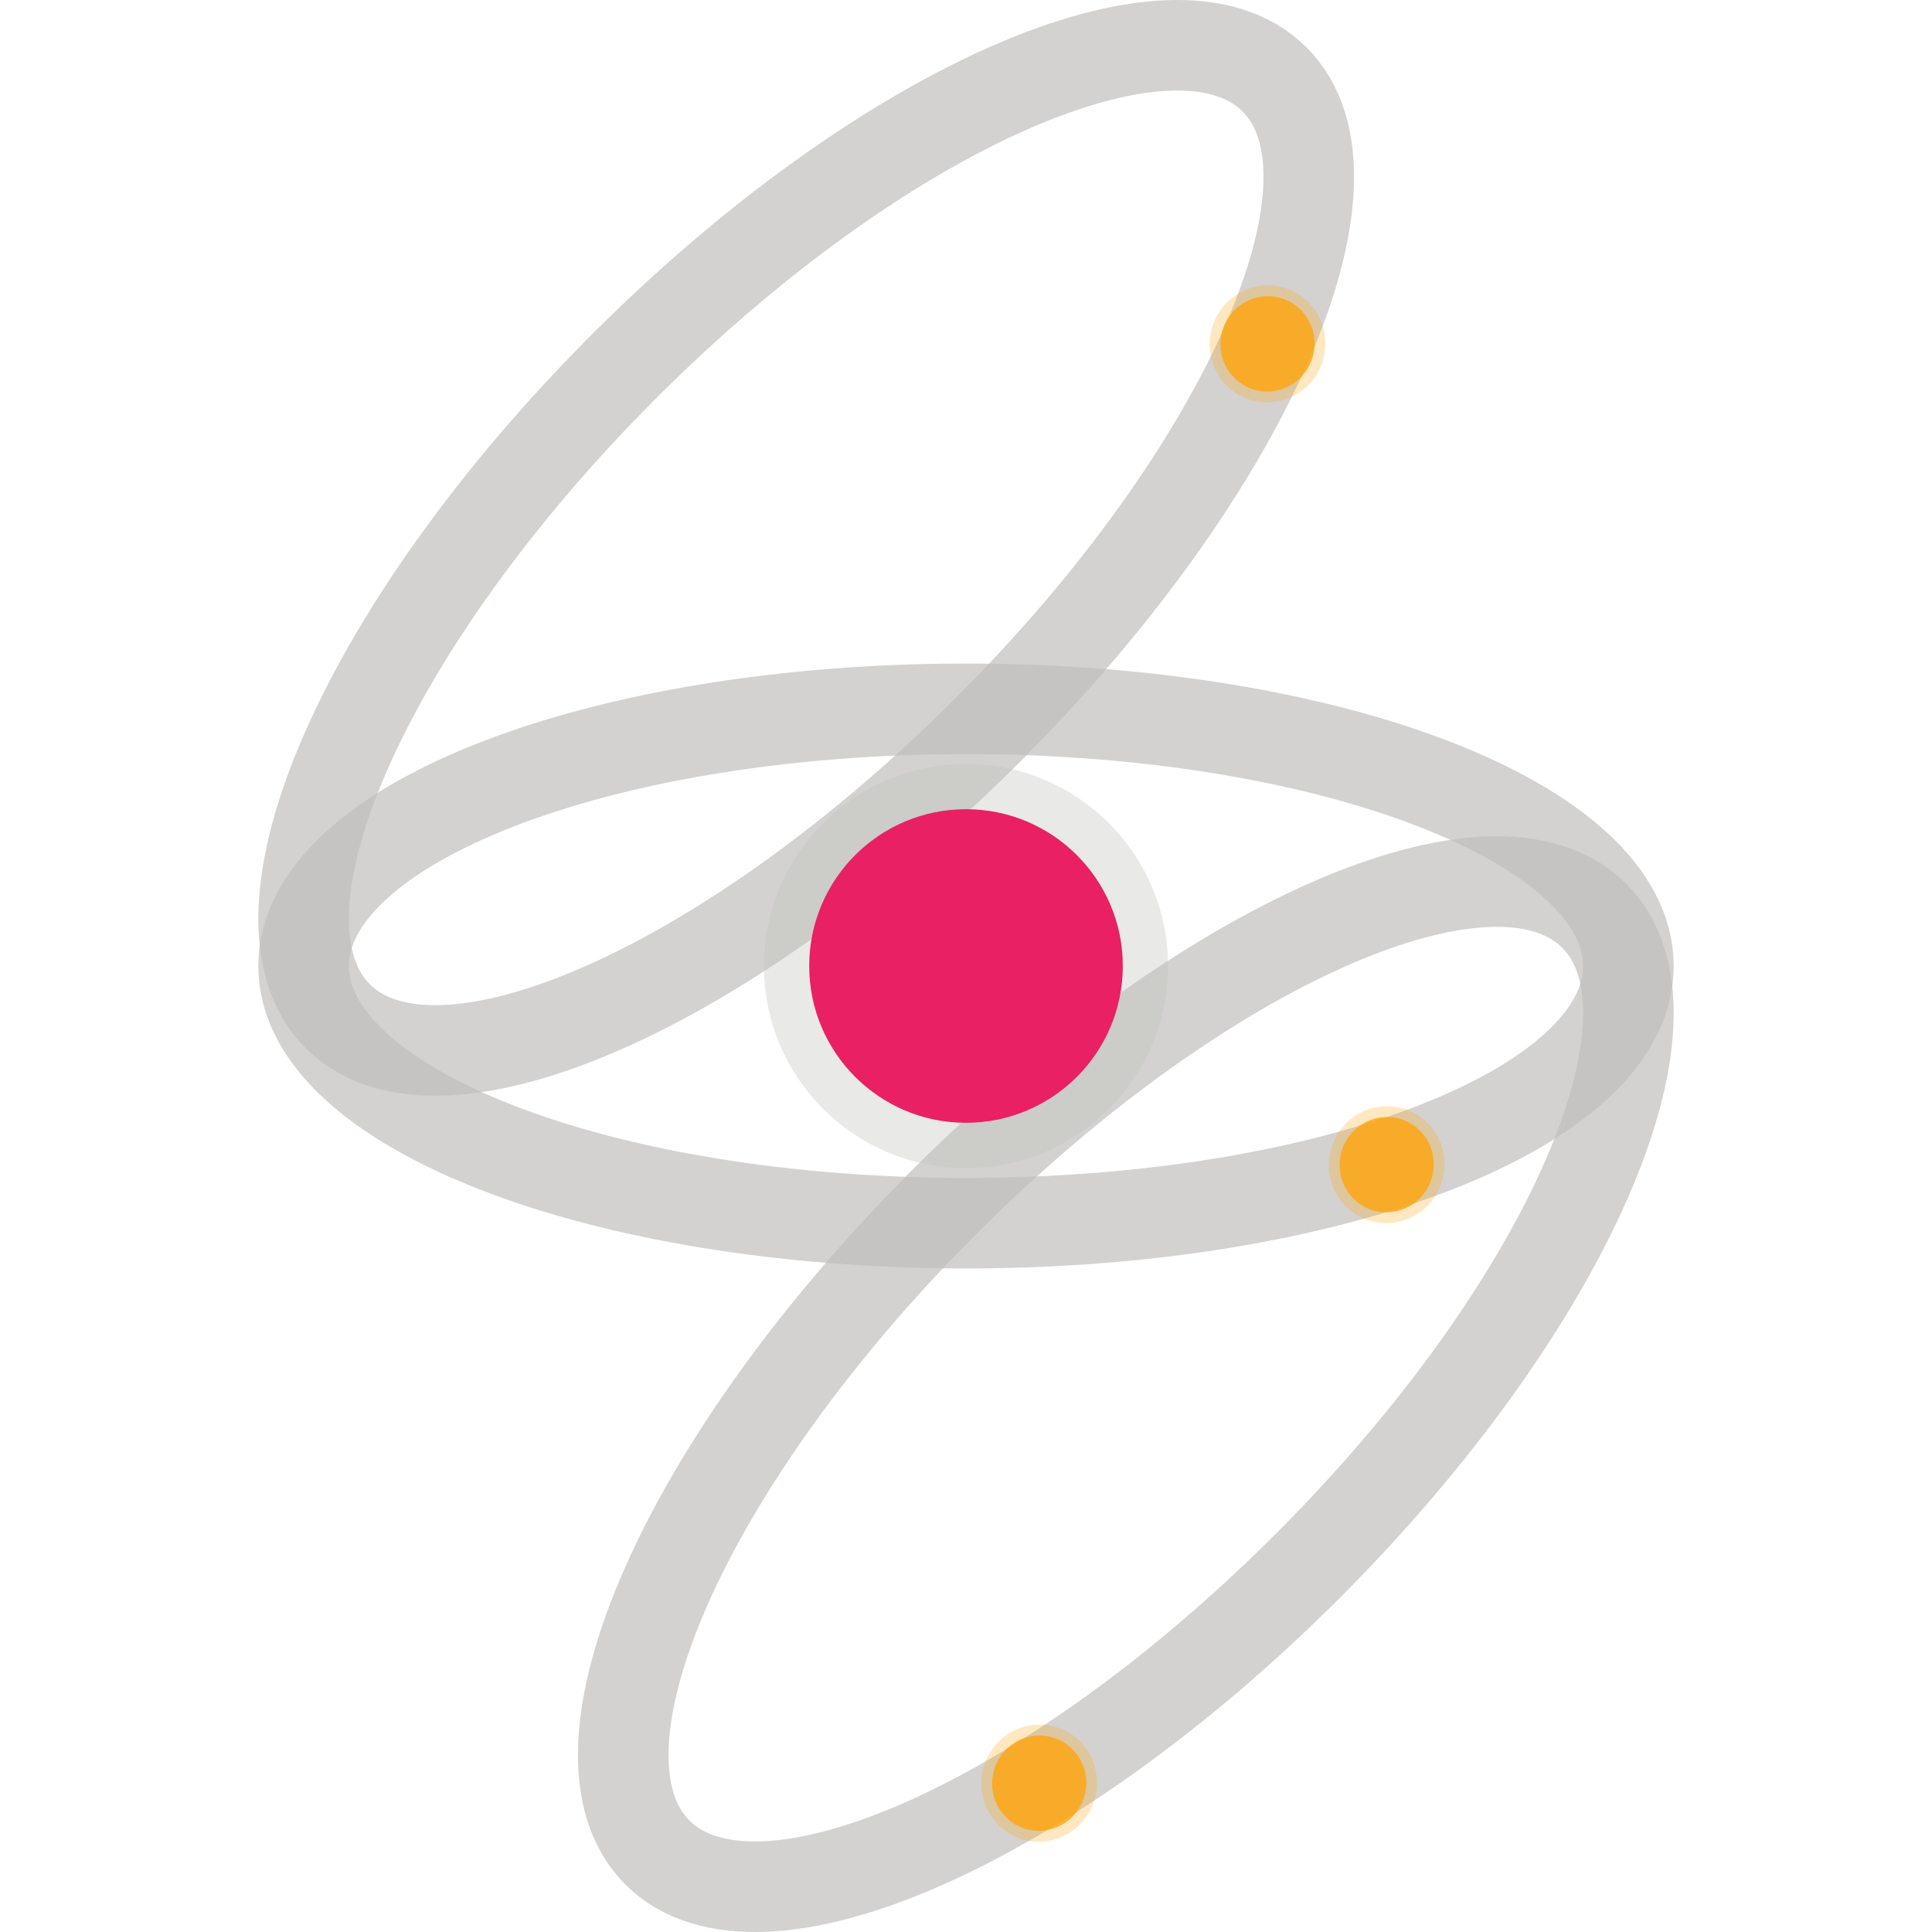
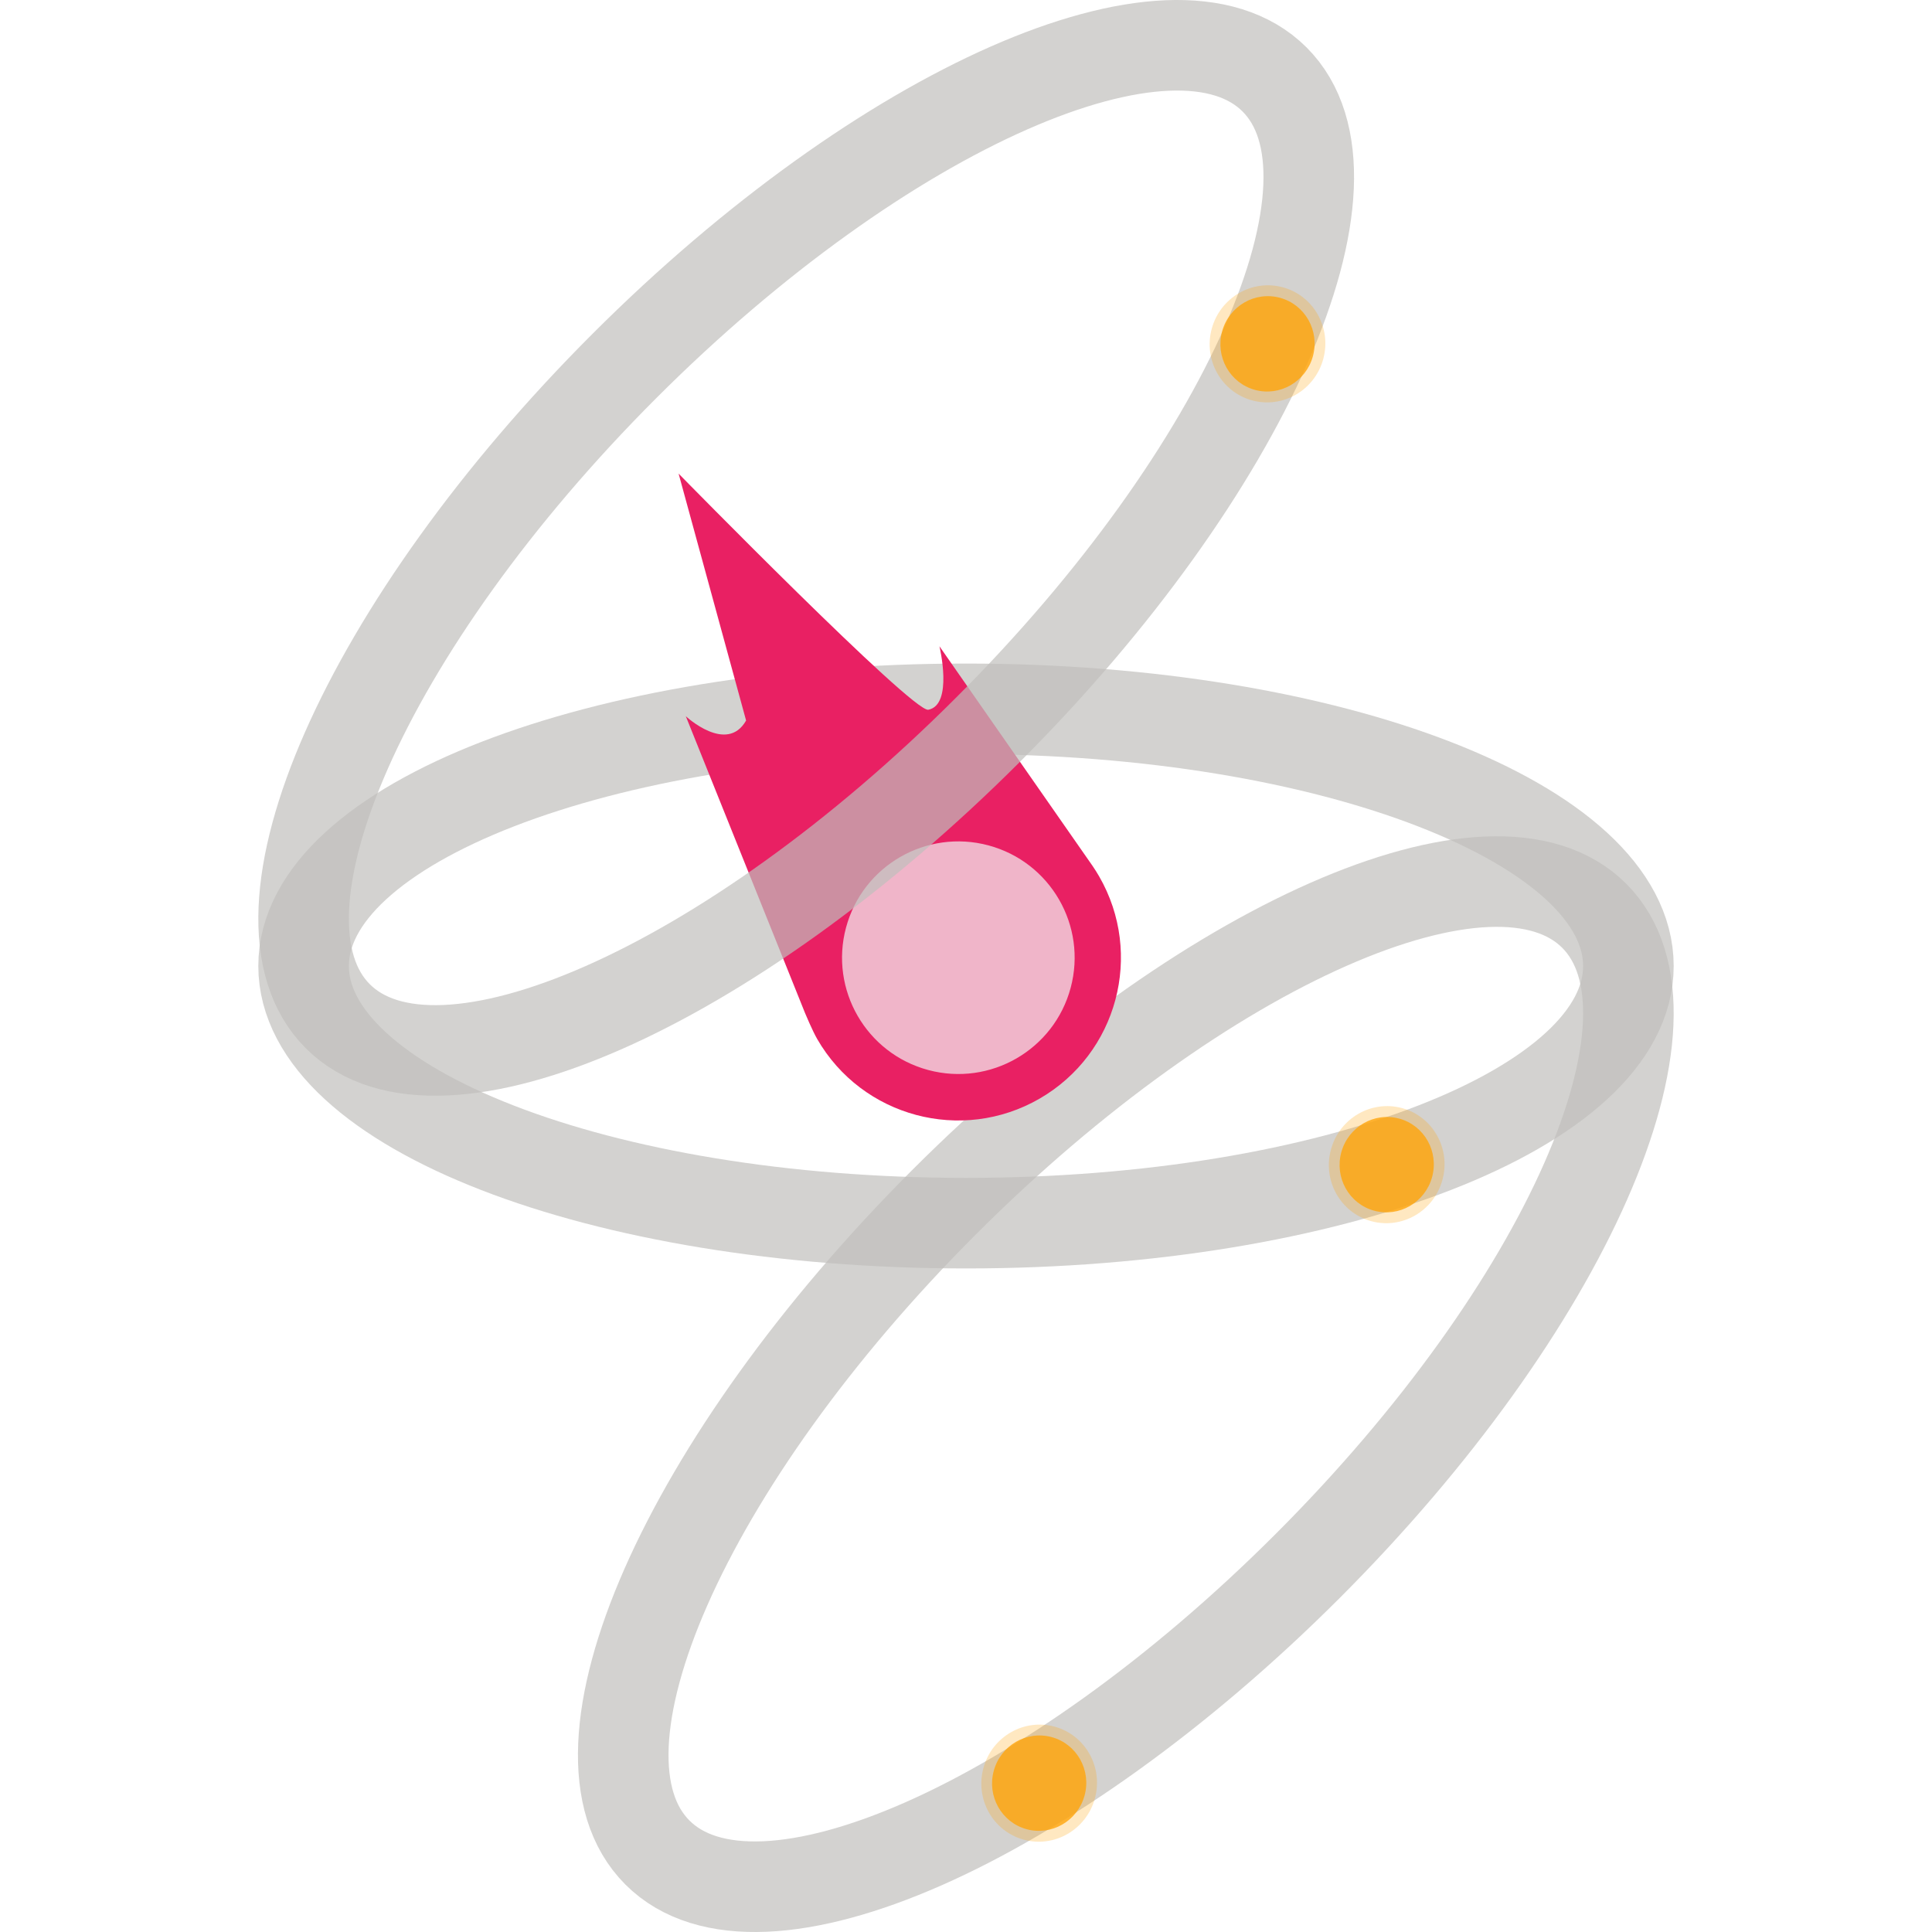
<svg xmlns="http://www.w3.org/2000/svg" width="64" height="64" viewBox="0 0 64 64" fill="none" version="1.1" id="svg2">
  <defs id="defs2" />
  <ellipse style="fill:none;fill-opacity:0.098;stroke:#c0bfbc;stroke-width:3;stroke-dasharray:none;stroke-opacity:0.698" id="ellipse1" cx="6.051" cy="-58.793" rx="21.943" ry="8.519" transform="rotate(135)" />
-   <ellipse style="fill:none;fill-opacity:0.098;stroke:#c0bfbc;stroke-width:3;stroke-dasharray:none;stroke-opacity:0.698" id="ellipse10" cx="6.051" cy="31.717" rx="21.943" ry="8.519" transform="rotate(-45)" />
  <ellipse style="fill:none;fill-opacity:0.098;stroke:#c0bfbc;stroke-width:3;stroke-dasharray:none;stroke-opacity:0.698" id="ellipse24" cx="-32" cy="-32" rx="21.943" ry="8.519" transform="scale(-1)" />
-   <circle style="fill:#e92063;fill-opacity:1;stroke:#c0bfbc;stroke-width:3;stroke-dasharray:none;stroke-opacity:0.346;paint-order:stroke fill markers" id="path13" cx="32" cy="32" r="5.194" />
-   <g id="g10" transform="translate(14.6187,-14.1608)" style="opacity:0.85;fill:#ffa50a;fill-opacity:1">
-     <ellipse style="fill:#ffa50a;fill-opacity:0.3;stroke:none;stroke-width:3;stroke-linejoin:round;stroke-dasharray:none;stroke-opacity:1;paint-order:stroke markers fill" id="ellipse9" cx="17.382" cy="33.163" rx="1.941" ry="1.914" transform="matrix(-0.2650858,0.9642248,0.9642248,0.2650858,0,0)" />
-     <ellipse style="fill:#ffa50a;fill-opacity:1;stroke:none;stroke-width:3;stroke-linejoin:round;stroke-dasharray:none;stroke-opacity:1;paint-order:stroke markers fill" id="ellipse10-7" cx="17.382" cy="33.163" rx="1.581" ry="1.559" transform="matrix(-0.2650858,0.9642248,0.9642248,0.2650858,0,0)" />
-   </g>
  <g id="g3" transform="translate(18.5675,13.02951)" style="opacity:0.85;fill:#ffa50a;fill-opacity:1">
    <ellipse style="fill:#ffa50a;fill-opacity:0.3;stroke:none;stroke-width:3;stroke-linejoin:round;stroke-dasharray:none;stroke-opacity:1;paint-order:stroke markers fill" id="ellipse2" cx="17.382" cy="33.163" rx="1.941" ry="1.914" transform="matrix(-0.2650858,0.9642248,0.9642248,0.2650858,0,0)" />
    <ellipse style="fill:#ffa50a;fill-opacity:1;stroke:none;stroke-width:3;stroke-linejoin:round;stroke-dasharray:none;stroke-opacity:1;paint-order:stroke markers fill" id="ellipse3" cx="17.382" cy="33.163" rx="1.581" ry="1.559" transform="matrix(-0.2650858,0.9642248,0.9642248,0.2650858,0,0)" />
  </g>
  <g id="g5" transform="translate(7.054987,33.51831)" style="opacity:0.85;fill:#ffa50a;fill-opacity:1">
    <ellipse style="fill:#ffa50a;fill-opacity:0.3;stroke:none;stroke-width:3;stroke-linejoin:round;stroke-dasharray:none;stroke-opacity:1;paint-order:stroke markers fill" id="ellipse4" cx="17.382" cy="33.163" rx="1.941" ry="1.914" transform="matrix(-0.2650858,0.9642248,0.9642248,0.2650858,0,0)" />
    <ellipse style="fill:#ffa50a;fill-opacity:1;stroke:none;stroke-width:3;stroke-linejoin:round;stroke-dasharray:none;stroke-opacity:1;paint-order:stroke markers fill" id="ellipse5" cx="17.382" cy="33.163" rx="1.581" ry="1.559" transform="matrix(-0.2650858,0.9642248,0.9642248,0.2650858,0,0)" />
  </g>
+   <g id="g2" transform="matrix(-3.361266,-0.9006485,-0.9006485,3.361266,289.5989,13.92199)">
+     <path style="fill:#e92063;fill-opacity:1;stroke-width:0.01" d="m 74.015,20.358 c 0,0 -2.743,1.622 -2.878,1.556 -0.22,-0.107 0.054,-0.611 0.054,-0.611 -0.65,0.548 -1.301,1.096 -1.951,1.644 -0.029,0.025 -0.057,0.051 -0.084,0.078 -0.605,0.605 -0.605,1.586 0,2.191 0.605,0.605 1.586,0.605 2.191,0 0.066,-0.066 0.176,-0.209 0.176,-0.209 l 1.828,-2.436 c 0,0 -0.471,0.25 -0.565,-0.109 z" id="path2" />
+     <circle style="fill:#f3f3f3;fill-opacity:0.703;stroke-width:0.01" cx="70.25" cy="24.12" r="1.107" id="circle2" />
+   </g>
+   <ellipse style="fill:none;fill-opacity:0.098;stroke:#c0bfbc;stroke-width:3;stroke-dasharray:none;stroke-opacity:0.698" id="ellipse10" cx="6.051" cy="31.717" rx="21.943" ry="8.519" transform="rotate(-45)" />
+   <g id="g10" transform="translate(14.6187,-14.1608)" style="opacity:0.85;fill:#ffa50a;fill-opacity:1">
+     <ellipse style="fill:#ffa50a;fill-opacity:0.3;stroke:none;stroke-width:3;stroke-linejoin:round;stroke-dasharray:none;stroke-opacity:1;paint-order:stroke markers fill" id="ellipse9" cx="17.382" cy="33.163" rx="1.941" ry="1.914" transform="matrix(-0.2650858,0.9642248,0.9642248,0.2650858,0,0)" />
+     <ellipse style="fill:#ffa50a;fill-opacity:1;stroke:none;stroke-width:3;stroke-linejoin:round;stroke-dasharray:none;stroke-opacity:1;paint-order:stroke markers fill" id="ellipse10-7" cx="17.382" cy="33.163" rx="1.581" ry="1.559" transform="matrix(-0.2650858,0.9642248,0.9642248,0.2650858,0,0)" />
+   </g>
</svg>
